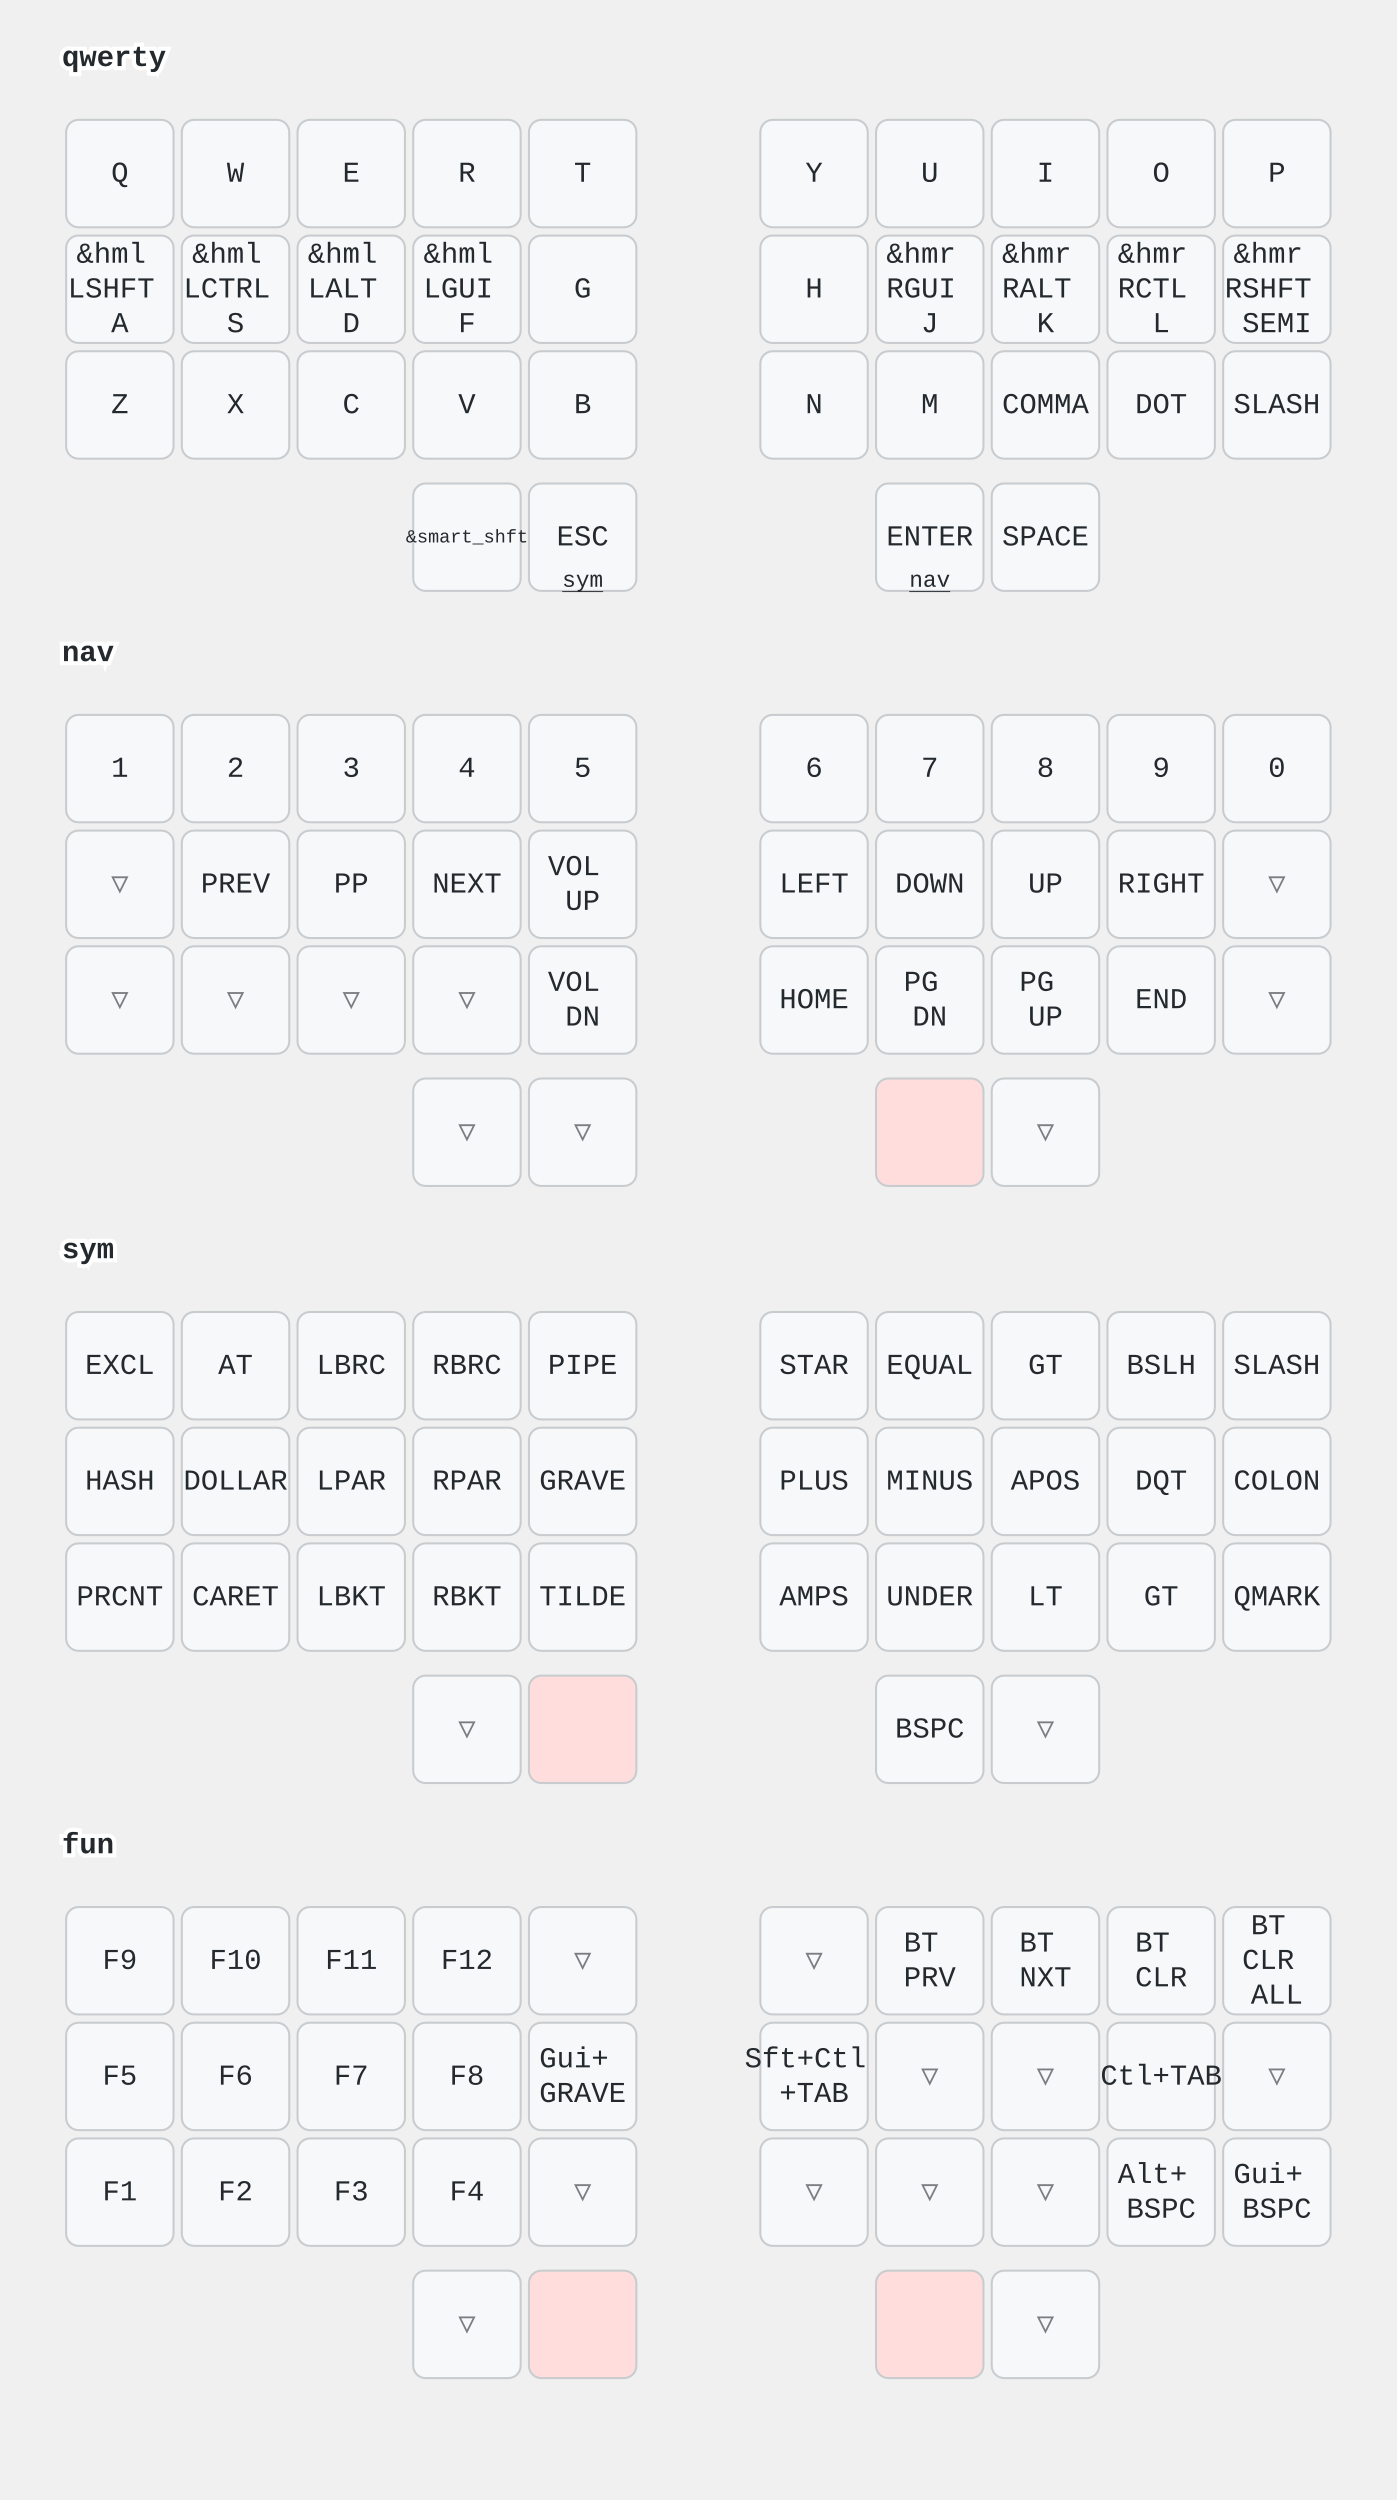
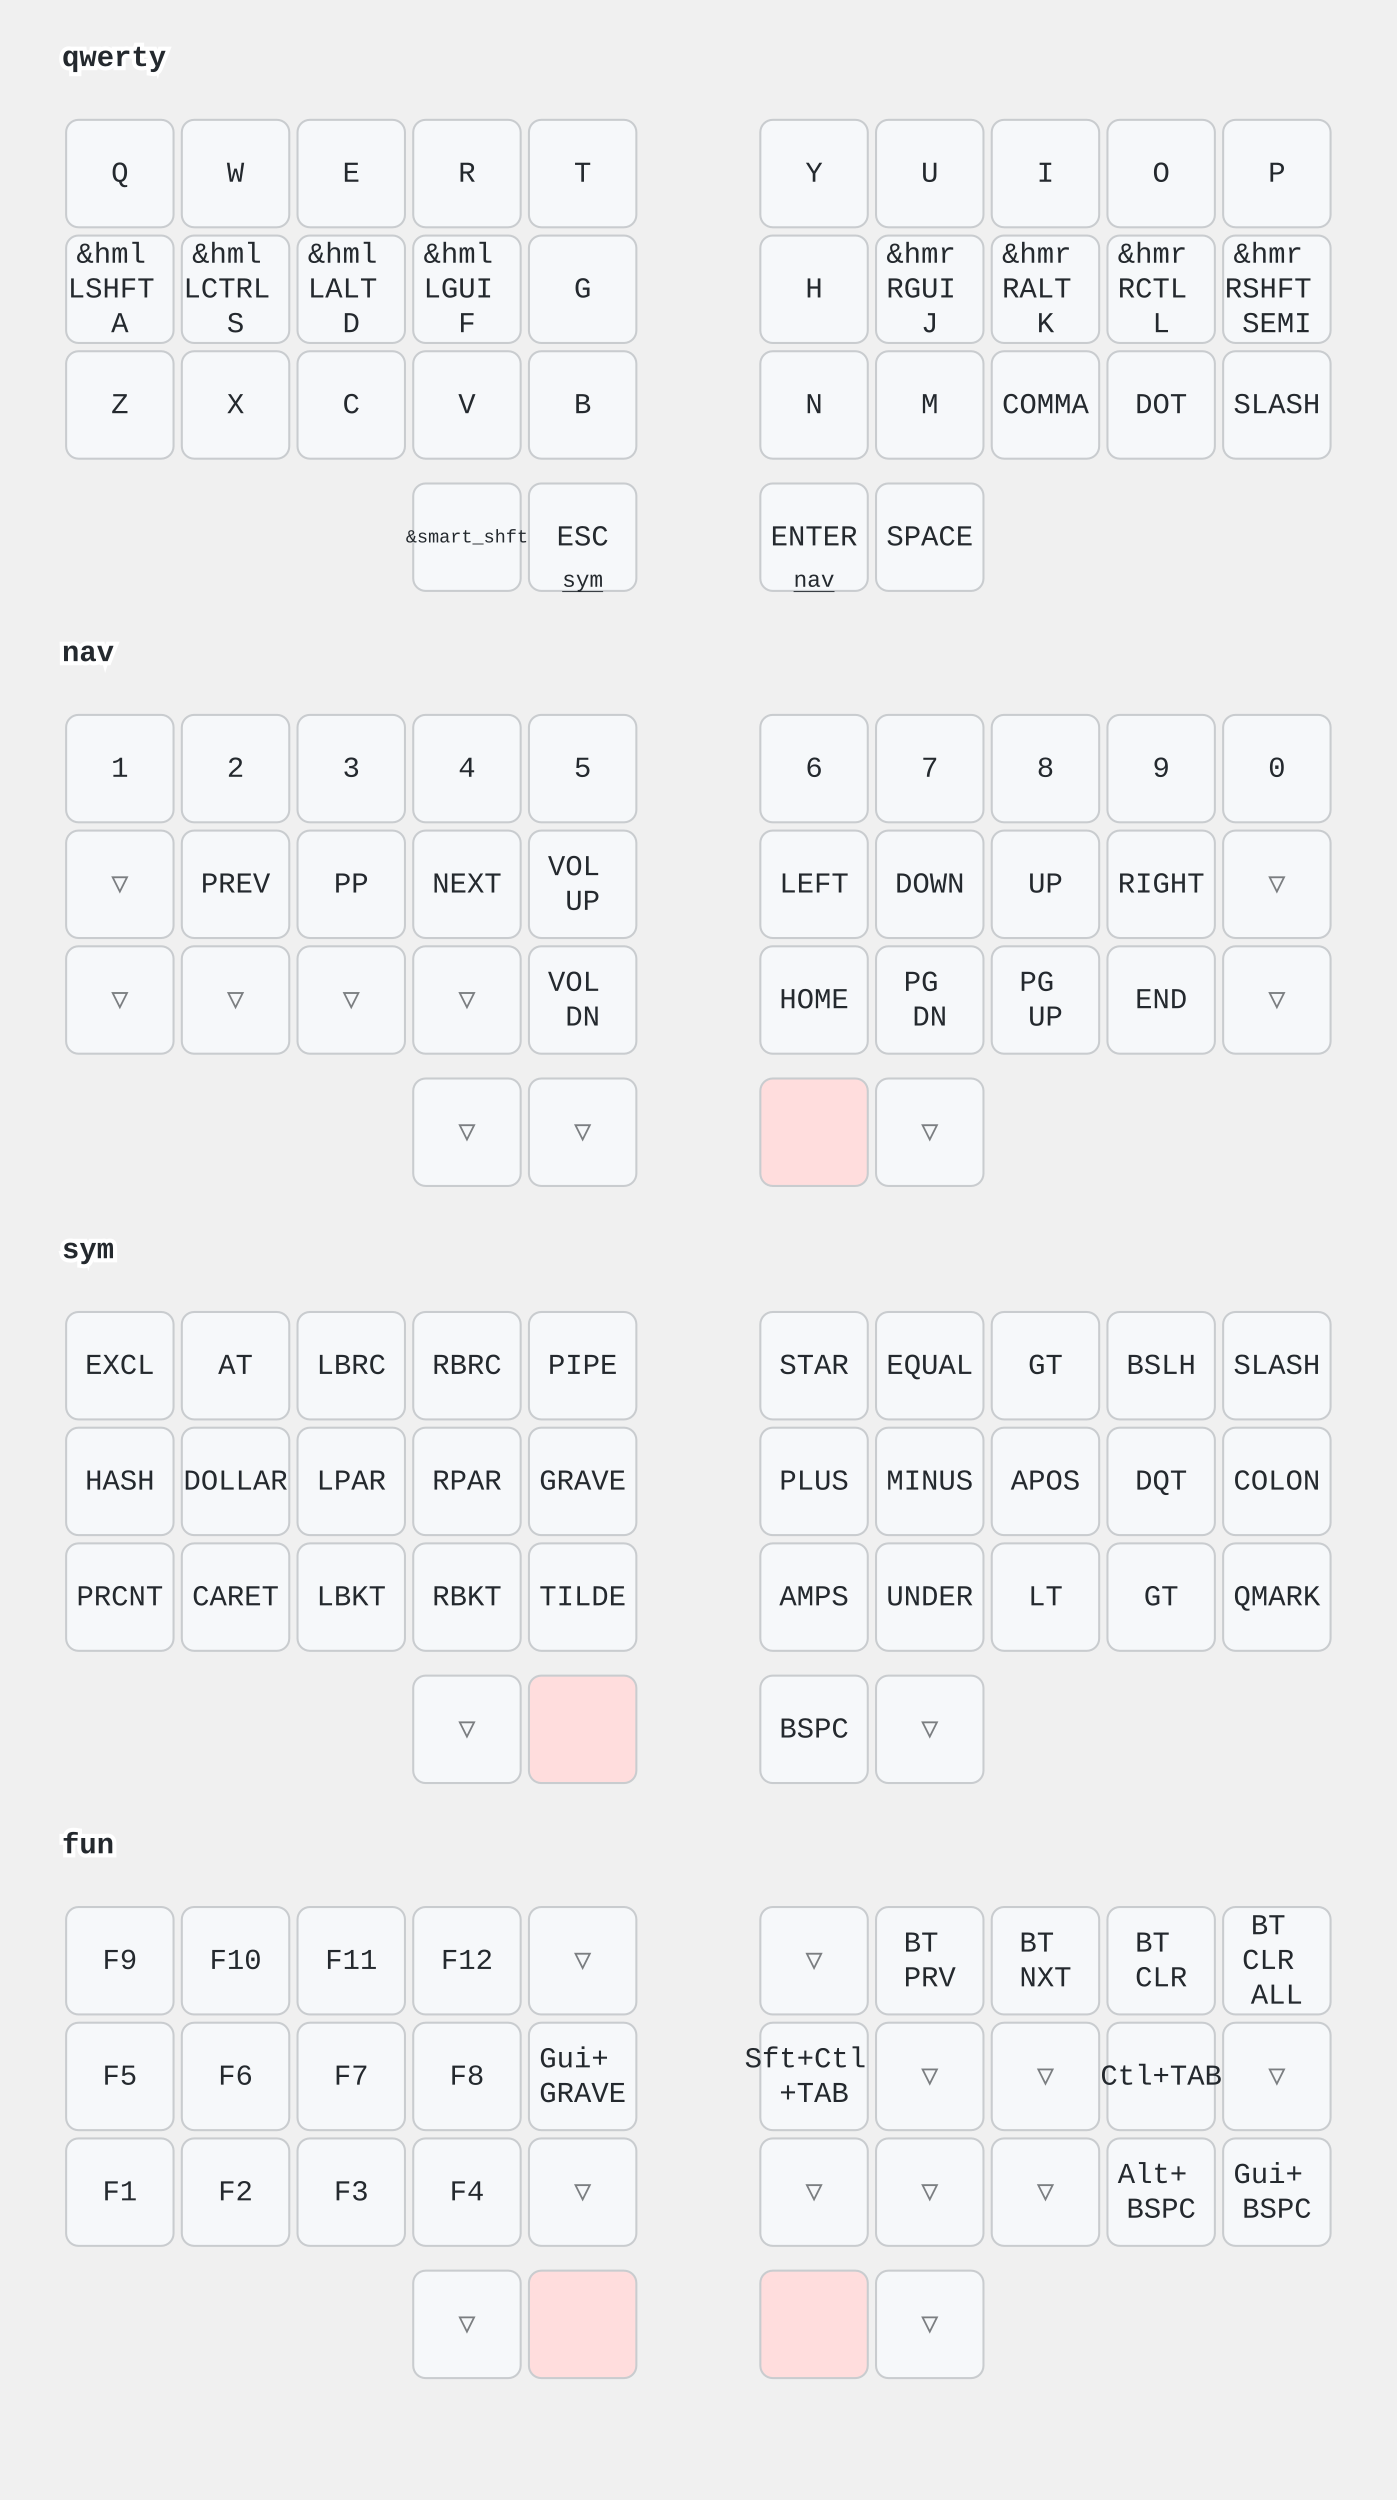
<svg xmlns="http://www.w3.org/2000/svg" width="676" height="1210" viewBox="0 0 676 1210" class="keymap">
  <style>/* inherit to force styles through use tags */
svg path {
    fill: inherit;
}

/* font and background color specifications */
svg.keymap {
    font-family: SFMono-Regular,Consolas,Liberation Mono,Menlo,monospace;
    font-size: 14px;
    font-kerning: normal;
    text-rendering: optimizeLegibility;
    fill: #24292e;
}

/* default key styling */
rect.key {
    fill: #f6f8fa;
}

rect.key, rect.combo {
    stroke: #c9cccf;
    stroke-width: 1;
}

/* default key side styling, only used is draw_key_sides is set */
rect.side {
    filter: brightness(90%);
}

/* color accent for combo boxes */
rect.combo, rect.combo-separate {
    fill: #cdf;
}

/* color accent for held keys */
rect.held, rect.combo.held {
    fill: #fdd;
}

/* color accent for ghost (optional) keys */
rect.ghost, rect.combo.ghost {
    stroke-dasharray: 4, 4;
    stroke-width: 2;
}

text {
    text-anchor: middle;
    dominant-baseline: middle;
}

/* styling for layer labels */
text.label {
    font-weight: bold;
    text-anchor: start;
    stroke: white;
    stroke-width: 4;
    paint-order: stroke;
}

/* styling for optional footer */
text.footer {
    text-anchor: end;
    dominant-baseline: auto;
    stroke: white;
    stroke-width: 4;
    paint-order: stroke;
}

/* styling for combo tap, and key non-tap label text */
text.combo, text.hold, text.shifted, text.left, text.right, text.tl, text.tr, text.bl, text.br {
    font-size: 11px;
}

text.hold, text.bl, text.br {
    text-anchor: middle;
    dominant-baseline: auto;
}

text.shifted, text.tl, text.tr {
    text-anchor: middle;
    dominant-baseline: hanging;
}

text.left, text.tl, text.bl {
    text-anchor: start;
}

text.right, text.tr, text.br {
    text-anchor: end;
}

text.layer-activator {
    text-decoration: underline;
}

/* styling for hold/shifted label text in combo box */
text.combo.hold, text.combo.shifted, text.combo.left, text.combo.right {
    font-size: 8px;
}

/* lighter symbol for transparent keys */
text.trans {
    fill: #7b7e81;
}

/* styling for combo dendrons */
path.combo {
    stroke-width: 1;
    stroke: gray;
    fill: none;
}

/* Start Tabler Icons Cleanup */
/* cannot use height/width with glyphs */
.icon-tabler &gt; path {
    fill: inherit;
    stroke: inherit;
    stroke-width: 2;
}
/* hide tabler's default box */
.icon-tabler &gt; path[stroke="none"][fill="none"] {
    visibility: hidden;
}
/* End Tabler Icons Cleanup */
</style>
  <g transform="translate(30, 0)" class="layer-qwerty">
    <text x="0" y="28" class="label" id="qwerty">qwerty</text>
    <g transform="translate(0, 56)">
      <g transform="translate(28, 28)" class="key keypos-0">
        <rect rx="6" ry="6" x="-26" y="-26" width="52" height="52" class="key" />
        <text x="0" y="0" class="key tap">Q</text>
      </g>
      <g transform="translate(84, 28)" class="key keypos-1">
        <rect rx="6" ry="6" x="-26" y="-26" width="52" height="52" class="key" />
        <text x="0" y="0" class="key tap">W</text>
      </g>
      <g transform="translate(140, 28)" class="key keypos-2">
        <rect rx="6" ry="6" x="-26" y="-26" width="52" height="52" class="key" />
        <text x="0" y="0" class="key tap">E</text>
      </g>
      <g transform="translate(196, 28)" class="key keypos-3">
        <rect rx="6" ry="6" x="-26" y="-26" width="52" height="52" class="key" />
        <text x="0" y="0" class="key tap">R</text>
      </g>
      <g transform="translate(252, 28)" class="key keypos-4">
        <rect rx="6" ry="6" x="-26" y="-26" width="52" height="52" class="key" />
        <text x="0" y="0" class="key tap">T</text>
      </g>
      <g transform="translate(364, 28)" class="key keypos-5">
        <rect rx="6" ry="6" x="-26" y="-26" width="52" height="52" class="key" />
        <text x="0" y="0" class="key tap">Y</text>
      </g>
      <g transform="translate(420, 28)" class="key keypos-6">
        <rect rx="6" ry="6" x="-26" y="-26" width="52" height="52" class="key" />
        <text x="0" y="0" class="key tap">U</text>
      </g>
      <g transform="translate(476, 28)" class="key keypos-7">
        <rect rx="6" ry="6" x="-26" y="-26" width="52" height="52" class="key" />
        <text x="0" y="0" class="key tap">I</text>
      </g>
      <g transform="translate(532, 28)" class="key keypos-8">
        <rect rx="6" ry="6" x="-26" y="-26" width="52" height="52" class="key" />
        <text x="0" y="0" class="key tap">O</text>
      </g>
      <g transform="translate(588, 28)" class="key keypos-9">
        <rect rx="6" ry="6" x="-26" y="-26" width="52" height="52" class="key" />
        <text x="0" y="0" class="key tap">P</text>
      </g>
      <g transform="translate(28, 84)" class="key keypos-10">
        <rect rx="6" ry="6" x="-26" y="-26" width="52" height="52" class="key" />
        <text x="0" y="0" class="key tap">
          <tspan x="0" dy="-1.2em">&amp;hml</tspan>
          <tspan x="0" dy="1.2em">LSHFT</tspan>
          <tspan x="0" dy="1.2em">A</tspan>
        </text>
      </g>
      <g transform="translate(84, 84)" class="key keypos-11">
        <rect rx="6" ry="6" x="-26" y="-26" width="52" height="52" class="key" />
        <text x="0" y="0" class="key tap">
          <tspan x="0" dy="-1.2em">&amp;hml</tspan>
          <tspan x="0" dy="1.2em">LCTRL</tspan>
          <tspan x="0" dy="1.2em">S</tspan>
        </text>
      </g>
      <g transform="translate(140, 84)" class="key keypos-12">
        <rect rx="6" ry="6" x="-26" y="-26" width="52" height="52" class="key" />
        <text x="0" y="0" class="key tap">
          <tspan x="0" dy="-1.2em">&amp;hml</tspan>
          <tspan x="0" dy="1.2em">LALT</tspan>
          <tspan x="0" dy="1.2em">D</tspan>
        </text>
      </g>
      <g transform="translate(196, 84)" class="key keypos-13">
        <rect rx="6" ry="6" x="-26" y="-26" width="52" height="52" class="key" />
        <text x="0" y="0" class="key tap">
          <tspan x="0" dy="-1.2em">&amp;hml</tspan>
          <tspan x="0" dy="1.2em">LGUI</tspan>
          <tspan x="0" dy="1.2em">F</tspan>
        </text>
      </g>
      <g transform="translate(252, 84)" class="key keypos-14">
        <rect rx="6" ry="6" x="-26" y="-26" width="52" height="52" class="key" />
        <text x="0" y="0" class="key tap">G</text>
      </g>
      <g transform="translate(364, 84)" class="key keypos-15">
        <rect rx="6" ry="6" x="-26" y="-26" width="52" height="52" class="key" />
        <text x="0" y="0" class="key tap">H</text>
      </g>
      <g transform="translate(420, 84)" class="key keypos-16">
        <rect rx="6" ry="6" x="-26" y="-26" width="52" height="52" class="key" />
        <text x="0" y="0" class="key tap">
          <tspan x="0" dy="-1.2em">&amp;hmr</tspan>
          <tspan x="0" dy="1.2em">RGUI</tspan>
          <tspan x="0" dy="1.2em">J</tspan>
        </text>
      </g>
      <g transform="translate(476, 84)" class="key keypos-17">
        <rect rx="6" ry="6" x="-26" y="-26" width="52" height="52" class="key" />
        <text x="0" y="0" class="key tap">
          <tspan x="0" dy="-1.2em">&amp;hmr</tspan>
          <tspan x="0" dy="1.2em">RALT</tspan>
          <tspan x="0" dy="1.2em">K</tspan>
        </text>
      </g>
      <g transform="translate(532, 84)" class="key keypos-18">
        <rect rx="6" ry="6" x="-26" y="-26" width="52" height="52" class="key" />
        <text x="0" y="0" class="key tap">
          <tspan x="0" dy="-1.2em">&amp;hmr</tspan>
          <tspan x="0" dy="1.2em">RCTL</tspan>
          <tspan x="0" dy="1.2em">L</tspan>
        </text>
      </g>
      <g transform="translate(588, 84)" class="key keypos-19">
        <rect rx="6" ry="6" x="-26" y="-26" width="52" height="52" class="key" />
        <text x="0" y="0" class="key tap">
          <tspan x="0" dy="-1.2em">&amp;hmr</tspan>
          <tspan x="0" dy="1.2em">RSHFT</tspan>
          <tspan x="0" dy="1.2em">SEMI</tspan>
        </text>
      </g>
      <g transform="translate(28, 140)" class="key keypos-20">
        <rect rx="6" ry="6" x="-26" y="-26" width="52" height="52" class="key" />
        <text x="0" y="0" class="key tap">Z</text>
      </g>
      <g transform="translate(84, 140)" class="key keypos-21">
        <rect rx="6" ry="6" x="-26" y="-26" width="52" height="52" class="key" />
        <text x="0" y="0" class="key tap">X</text>
      </g>
      <g transform="translate(140, 140)" class="key keypos-22">
        <rect rx="6" ry="6" x="-26" y="-26" width="52" height="52" class="key" />
        <text x="0" y="0" class="key tap">C</text>
      </g>
      <g transform="translate(196, 140)" class="key keypos-23">
        <rect rx="6" ry="6" x="-26" y="-26" width="52" height="52" class="key" />
        <text x="0" y="0" class="key tap">V</text>
      </g>
      <g transform="translate(252, 140)" class="key keypos-24">
        <rect rx="6" ry="6" x="-26" y="-26" width="52" height="52" class="key" />
        <text x="0" y="0" class="key tap">B</text>
      </g>
      <g transform="translate(364, 140)" class="key keypos-25">
        <rect rx="6" ry="6" x="-26" y="-26" width="52" height="52" class="key" />
        <text x="0" y="0" class="key tap">N</text>
      </g>
      <g transform="translate(420, 140)" class="key keypos-26">
        <rect rx="6" ry="6" x="-26" y="-26" width="52" height="52" class="key" />
        <text x="0" y="0" class="key tap">M</text>
      </g>
      <g transform="translate(476, 140)" class="key keypos-27">
        <rect rx="6" ry="6" x="-26" y="-26" width="52" height="52" class="key" />
        <text x="0" y="0" class="key tap">COMMA</text>
      </g>
      <g transform="translate(532, 140)" class="key keypos-28">
        <rect rx="6" ry="6" x="-26" y="-26" width="52" height="52" class="key" />
        <text x="0" y="0" class="key tap">DOT</text>
      </g>
      <g transform="translate(588, 140)" class="key keypos-29">
        <rect rx="6" ry="6" x="-26" y="-26" width="52" height="52" class="key" />
        <text x="0" y="0" class="key tap">SLASH</text>
      </g>
      <g transform="translate(196, 204)" class="key keypos-30">
        <rect rx="6" ry="6" x="-26" y="-26" width="52" height="52" class="key" />
        <text x="0" y="0" class="key tap">
          <tspan style="font-size: 64%">&amp;smart_shft</tspan>
        </text>
      </g>
      <g transform="translate(252, 204)" class="key keypos-31">
        <rect rx="6" ry="6" x="-26" y="-26" width="52" height="52" class="key" />
        <text x="0" y="0" class="key tap">ESC</text>
        <a href="#sym">
          <text x="0" y="24" class="key hold layer-activator">sym</text>
        </a>
      </g>
-       <g transform="translate(420, 204)" class="key keypos-32">
+       <g transform="translate(364, 204)" class="key keypos-32">
        <rect rx="6" ry="6" x="-26" y="-26" width="52" height="52" class="key" />
        <text x="0" y="0" class="key tap">ENTER</text>
        <a href="#nav">
          <text x="0" y="24" class="key hold layer-activator">nav</text>
        </a>
      </g>
-       <g transform="translate(476, 204)" class="key keypos-33">
+       <g transform="translate(420, 204)" class="key keypos-33">
        <rect rx="6" ry="6" x="-26" y="-26" width="52" height="52" class="key" />
        <text x="0" y="0" class="key tap">SPACE</text>
      </g>
    </g>
  </g>
  <g transform="translate(30, 288)" class="layer-nav">
    <text x="0" y="28" class="label" id="nav">nav</text>
    <g transform="translate(0, 56)">
      <g transform="translate(28, 28)" class="key keypos-0">
        <rect rx="6" ry="6" x="-26" y="-26" width="52" height="52" class="key" />
        <text x="0" y="0" class="key tap">1</text>
      </g>
      <g transform="translate(84, 28)" class="key keypos-1">
        <rect rx="6" ry="6" x="-26" y="-26" width="52" height="52" class="key" />
        <text x="0" y="0" class="key tap">2</text>
      </g>
      <g transform="translate(140, 28)" class="key keypos-2">
        <rect rx="6" ry="6" x="-26" y="-26" width="52" height="52" class="key" />
        <text x="0" y="0" class="key tap">3</text>
      </g>
      <g transform="translate(196, 28)" class="key keypos-3">
        <rect rx="6" ry="6" x="-26" y="-26" width="52" height="52" class="key" />
        <text x="0" y="0" class="key tap">4</text>
      </g>
      <g transform="translate(252, 28)" class="key keypos-4">
        <rect rx="6" ry="6" x="-26" y="-26" width="52" height="52" class="key" />
        <text x="0" y="0" class="key tap">5</text>
      </g>
      <g transform="translate(364, 28)" class="key keypos-5">
        <rect rx="6" ry="6" x="-26" y="-26" width="52" height="52" class="key" />
        <text x="0" y="0" class="key tap">6</text>
      </g>
      <g transform="translate(420, 28)" class="key keypos-6">
        <rect rx="6" ry="6" x="-26" y="-26" width="52" height="52" class="key" />
        <text x="0" y="0" class="key tap">7</text>
      </g>
      <g transform="translate(476, 28)" class="key keypos-7">
        <rect rx="6" ry="6" x="-26" y="-26" width="52" height="52" class="key" />
        <text x="0" y="0" class="key tap">8</text>
      </g>
      <g transform="translate(532, 28)" class="key keypos-8">
        <rect rx="6" ry="6" x="-26" y="-26" width="52" height="52" class="key" />
        <text x="0" y="0" class="key tap">9</text>
      </g>
      <g transform="translate(588, 28)" class="key keypos-9">
        <rect rx="6" ry="6" x="-26" y="-26" width="52" height="52" class="key" />
        <text x="0" y="0" class="key tap">0</text>
      </g>
      <g transform="translate(28, 84)" class="key trans keypos-10">
        <rect rx="6" ry="6" x="-26" y="-26" width="52" height="52" class="key trans" />
        <text x="0" y="0" class="key trans tap">▽</text>
      </g>
      <g transform="translate(84, 84)" class="key keypos-11">
        <rect rx="6" ry="6" x="-26" y="-26" width="52" height="52" class="key" />
        <text x="0" y="0" class="key tap">PREV</text>
      </g>
      <g transform="translate(140, 84)" class="key keypos-12">
        <rect rx="6" ry="6" x="-26" y="-26" width="52" height="52" class="key" />
        <text x="0" y="0" class="key tap">PP</text>
      </g>
      <g transform="translate(196, 84)" class="key keypos-13">
        <rect rx="6" ry="6" x="-26" y="-26" width="52" height="52" class="key" />
        <text x="0" y="0" class="key tap">NEXT</text>
      </g>
      <g transform="translate(252, 84)" class="key keypos-14">
        <rect rx="6" ry="6" x="-26" y="-26" width="52" height="52" class="key" />
        <text x="0" y="0" class="key tap">
          <tspan x="0" dy="-0.6em">VOL</tspan>
          <tspan x="0" dy="1.2em">UP</tspan>
        </text>
      </g>
      <g transform="translate(364, 84)" class="key keypos-15">
        <rect rx="6" ry="6" x="-26" y="-26" width="52" height="52" class="key" />
        <text x="0" y="0" class="key tap">LEFT</text>
      </g>
      <g transform="translate(420, 84)" class="key keypos-16">
        <rect rx="6" ry="6" x="-26" y="-26" width="52" height="52" class="key" />
        <text x="0" y="0" class="key tap">DOWN</text>
      </g>
      <g transform="translate(476, 84)" class="key keypos-17">
        <rect rx="6" ry="6" x="-26" y="-26" width="52" height="52" class="key" />
        <text x="0" y="0" class="key tap">UP</text>
      </g>
      <g transform="translate(532, 84)" class="key keypos-18">
        <rect rx="6" ry="6" x="-26" y="-26" width="52" height="52" class="key" />
        <text x="0" y="0" class="key tap">RIGHT</text>
      </g>
      <g transform="translate(588, 84)" class="key trans keypos-19">
        <rect rx="6" ry="6" x="-26" y="-26" width="52" height="52" class="key trans" />
        <text x="0" y="0" class="key trans tap">▽</text>
      </g>
      <g transform="translate(28, 140)" class="key trans keypos-20">
        <rect rx="6" ry="6" x="-26" y="-26" width="52" height="52" class="key trans" />
        <text x="0" y="0" class="key trans tap">▽</text>
      </g>
      <g transform="translate(84, 140)" class="key trans keypos-21">
        <rect rx="6" ry="6" x="-26" y="-26" width="52" height="52" class="key trans" />
        <text x="0" y="0" class="key trans tap">▽</text>
      </g>
      <g transform="translate(140, 140)" class="key trans keypos-22">
        <rect rx="6" ry="6" x="-26" y="-26" width="52" height="52" class="key trans" />
        <text x="0" y="0" class="key trans tap">▽</text>
      </g>
      <g transform="translate(196, 140)" class="key trans keypos-23">
        <rect rx="6" ry="6" x="-26" y="-26" width="52" height="52" class="key trans" />
        <text x="0" y="0" class="key trans tap">▽</text>
      </g>
      <g transform="translate(252, 140)" class="key keypos-24">
        <rect rx="6" ry="6" x="-26" y="-26" width="52" height="52" class="key" />
        <text x="0" y="0" class="key tap">
          <tspan x="0" dy="-0.6em">VOL</tspan>
          <tspan x="0" dy="1.2em">DN</tspan>
        </text>
      </g>
      <g transform="translate(364, 140)" class="key keypos-25">
        <rect rx="6" ry="6" x="-26" y="-26" width="52" height="52" class="key" />
        <text x="0" y="0" class="key tap">HOME</text>
      </g>
      <g transform="translate(420, 140)" class="key keypos-26">
        <rect rx="6" ry="6" x="-26" y="-26" width="52" height="52" class="key" />
        <text x="0" y="0" class="key tap">
          <tspan x="0" dy="-0.6em">PG</tspan>
          <tspan x="0" dy="1.2em">DN</tspan>
        </text>
      </g>
      <g transform="translate(476, 140)" class="key keypos-27">
        <rect rx="6" ry="6" x="-26" y="-26" width="52" height="52" class="key" />
        <text x="0" y="0" class="key tap">
          <tspan x="0" dy="-0.6em">PG</tspan>
          <tspan x="0" dy="1.2em">UP</tspan>
        </text>
      </g>
      <g transform="translate(532, 140)" class="key keypos-28">
        <rect rx="6" ry="6" x="-26" y="-26" width="52" height="52" class="key" />
        <text x="0" y="0" class="key tap">END</text>
      </g>
      <g transform="translate(588, 140)" class="key trans keypos-29">
        <rect rx="6" ry="6" x="-26" y="-26" width="52" height="52" class="key trans" />
        <text x="0" y="0" class="key trans tap">▽</text>
      </g>
      <g transform="translate(196, 204)" class="key trans keypos-30">
        <rect rx="6" ry="6" x="-26" y="-26" width="52" height="52" class="key trans" />
        <text x="0" y="0" class="key trans tap">▽</text>
      </g>
      <g transform="translate(252, 204)" class="key trans keypos-31">
        <rect rx="6" ry="6" x="-26" y="-26" width="52" height="52" class="key trans" />
        <text x="0" y="0" class="key trans tap">▽</text>
      </g>
-       <g transform="translate(420, 204)" class="key held keypos-32">
+       <g transform="translate(364, 204)" class="key held keypos-32">
        <rect rx="6" ry="6" x="-26" y="-26" width="52" height="52" class="key held" />
      </g>
-       <g transform="translate(476, 204)" class="key trans keypos-33">
+       <g transform="translate(420, 204)" class="key trans keypos-33">
        <rect rx="6" ry="6" x="-26" y="-26" width="52" height="52" class="key trans" />
        <text x="0" y="0" class="key trans tap">▽</text>
      </g>
    </g>
  </g>
  <g transform="translate(30, 577)" class="layer-sym">
    <text x="0" y="28" class="label" id="sym">sym</text>
    <g transform="translate(0, 56)">
      <g transform="translate(28, 28)" class="key keypos-0">
        <rect rx="6" ry="6" x="-26" y="-26" width="52" height="52" class="key" />
        <text x="0" y="0" class="key tap">EXCL</text>
      </g>
      <g transform="translate(84, 28)" class="key keypos-1">
        <rect rx="6" ry="6" x="-26" y="-26" width="52" height="52" class="key" />
        <text x="0" y="0" class="key tap">AT</text>
      </g>
      <g transform="translate(140, 28)" class="key keypos-2">
        <rect rx="6" ry="6" x="-26" y="-26" width="52" height="52" class="key" />
        <text x="0" y="0" class="key tap">LBRC</text>
      </g>
      <g transform="translate(196, 28)" class="key keypos-3">
        <rect rx="6" ry="6" x="-26" y="-26" width="52" height="52" class="key" />
        <text x="0" y="0" class="key tap">RBRC</text>
      </g>
      <g transform="translate(252, 28)" class="key keypos-4">
        <rect rx="6" ry="6" x="-26" y="-26" width="52" height="52" class="key" />
        <text x="0" y="0" class="key tap">PIPE</text>
      </g>
      <g transform="translate(364, 28)" class="key keypos-5">
        <rect rx="6" ry="6" x="-26" y="-26" width="52" height="52" class="key" />
        <text x="0" y="0" class="key tap">STAR</text>
      </g>
      <g transform="translate(420, 28)" class="key keypos-6">
        <rect rx="6" ry="6" x="-26" y="-26" width="52" height="52" class="key" />
        <text x="0" y="0" class="key tap">EQUAL</text>
      </g>
      <g transform="translate(476, 28)" class="key keypos-7">
        <rect rx="6" ry="6" x="-26" y="-26" width="52" height="52" class="key" />
        <text x="0" y="0" class="key tap">GT</text>
      </g>
      <g transform="translate(532, 28)" class="key keypos-8">
        <rect rx="6" ry="6" x="-26" y="-26" width="52" height="52" class="key" />
        <text x="0" y="0" class="key tap">BSLH</text>
      </g>
      <g transform="translate(588, 28)" class="key keypos-9">
        <rect rx="6" ry="6" x="-26" y="-26" width="52" height="52" class="key" />
        <text x="0" y="0" class="key tap">SLASH</text>
      </g>
      <g transform="translate(28, 84)" class="key keypos-10">
        <rect rx="6" ry="6" x="-26" y="-26" width="52" height="52" class="key" />
        <text x="0" y="0" class="key tap">HASH</text>
      </g>
      <g transform="translate(84, 84)" class="key keypos-11">
        <rect rx="6" ry="6" x="-26" y="-26" width="52" height="52" class="key" />
        <text x="0" y="0" class="key tap">DOLLAR</text>
      </g>
      <g transform="translate(140, 84)" class="key keypos-12">
        <rect rx="6" ry="6" x="-26" y="-26" width="52" height="52" class="key" />
        <text x="0" y="0" class="key tap">LPAR</text>
      </g>
      <g transform="translate(196, 84)" class="key keypos-13">
        <rect rx="6" ry="6" x="-26" y="-26" width="52" height="52" class="key" />
        <text x="0" y="0" class="key tap">RPAR</text>
      </g>
      <g transform="translate(252, 84)" class="key keypos-14">
        <rect rx="6" ry="6" x="-26" y="-26" width="52" height="52" class="key" />
        <text x="0" y="0" class="key tap">GRAVE</text>
      </g>
      <g transform="translate(364, 84)" class="key keypos-15">
        <rect rx="6" ry="6" x="-26" y="-26" width="52" height="52" class="key" />
        <text x="0" y="0" class="key tap">PLUS</text>
      </g>
      <g transform="translate(420, 84)" class="key keypos-16">
        <rect rx="6" ry="6" x="-26" y="-26" width="52" height="52" class="key" />
        <text x="0" y="0" class="key tap">MINUS</text>
      </g>
      <g transform="translate(476, 84)" class="key keypos-17">
        <rect rx="6" ry="6" x="-26" y="-26" width="52" height="52" class="key" />
        <text x="0" y="0" class="key tap">APOS</text>
      </g>
      <g transform="translate(532, 84)" class="key keypos-18">
        <rect rx="6" ry="6" x="-26" y="-26" width="52" height="52" class="key" />
        <text x="0" y="0" class="key tap">DQT</text>
      </g>
      <g transform="translate(588, 84)" class="key keypos-19">
        <rect rx="6" ry="6" x="-26" y="-26" width="52" height="52" class="key" />
        <text x="0" y="0" class="key tap">COLON</text>
      </g>
      <g transform="translate(28, 140)" class="key keypos-20">
        <rect rx="6" ry="6" x="-26" y="-26" width="52" height="52" class="key" />
        <text x="0" y="0" class="key tap">PRCNT</text>
      </g>
      <g transform="translate(84, 140)" class="key keypos-21">
        <rect rx="6" ry="6" x="-26" y="-26" width="52" height="52" class="key" />
        <text x="0" y="0" class="key tap">CARET</text>
      </g>
      <g transform="translate(140, 140)" class="key keypos-22">
        <rect rx="6" ry="6" x="-26" y="-26" width="52" height="52" class="key" />
        <text x="0" y="0" class="key tap">LBKT</text>
      </g>
      <g transform="translate(196, 140)" class="key keypos-23">
        <rect rx="6" ry="6" x="-26" y="-26" width="52" height="52" class="key" />
        <text x="0" y="0" class="key tap">RBKT</text>
      </g>
      <g transform="translate(252, 140)" class="key keypos-24">
        <rect rx="6" ry="6" x="-26" y="-26" width="52" height="52" class="key" />
        <text x="0" y="0" class="key tap">TILDE</text>
      </g>
      <g transform="translate(364, 140)" class="key keypos-25">
        <rect rx="6" ry="6" x="-26" y="-26" width="52" height="52" class="key" />
        <text x="0" y="0" class="key tap">AMPS</text>
      </g>
      <g transform="translate(420, 140)" class="key keypos-26">
        <rect rx="6" ry="6" x="-26" y="-26" width="52" height="52" class="key" />
        <text x="0" y="0" class="key tap">UNDER</text>
      </g>
      <g transform="translate(476, 140)" class="key keypos-27">
        <rect rx="6" ry="6" x="-26" y="-26" width="52" height="52" class="key" />
        <text x="0" y="0" class="key tap">LT</text>
      </g>
      <g transform="translate(532, 140)" class="key keypos-28">
        <rect rx="6" ry="6" x="-26" y="-26" width="52" height="52" class="key" />
        <text x="0" y="0" class="key tap">GT</text>
      </g>
      <g transform="translate(588, 140)" class="key keypos-29">
        <rect rx="6" ry="6" x="-26" y="-26" width="52" height="52" class="key" />
        <text x="0" y="0" class="key tap">QMARK</text>
      </g>
      <g transform="translate(196, 204)" class="key trans keypos-30">
        <rect rx="6" ry="6" x="-26" y="-26" width="52" height="52" class="key trans" />
        <text x="0" y="0" class="key trans tap">▽</text>
      </g>
      <g transform="translate(252, 204)" class="key held keypos-31">
        <rect rx="6" ry="6" x="-26" y="-26" width="52" height="52" class="key held" />
      </g>
-       <g transform="translate(420, 204)" class="key keypos-32">
+       <g transform="translate(364, 204)" class="key keypos-32">
        <rect rx="6" ry="6" x="-26" y="-26" width="52" height="52" class="key" />
        <text x="0" y="0" class="key tap">BSPC</text>
      </g>
-       <g transform="translate(476, 204)" class="key trans keypos-33">
+       <g transform="translate(420, 204)" class="key trans keypos-33">
        <rect rx="6" ry="6" x="-26" y="-26" width="52" height="52" class="key trans" />
        <text x="0" y="0" class="key trans tap">▽</text>
      </g>
    </g>
  </g>
  <g transform="translate(30, 865)" class="layer-fun">
    <text x="0" y="28" class="label" id="fun">fun</text>
    <g transform="translate(0, 56)">
      <g transform="translate(28, 28)" class="key keypos-0">
        <rect rx="6" ry="6" x="-26" y="-26" width="52" height="52" class="key" />
        <text x="0" y="0" class="key tap">F9</text>
      </g>
      <g transform="translate(84, 28)" class="key keypos-1">
        <rect rx="6" ry="6" x="-26" y="-26" width="52" height="52" class="key" />
        <text x="0" y="0" class="key tap">F10</text>
      </g>
      <g transform="translate(140, 28)" class="key keypos-2">
        <rect rx="6" ry="6" x="-26" y="-26" width="52" height="52" class="key" />
        <text x="0" y="0" class="key tap">F11</text>
      </g>
      <g transform="translate(196, 28)" class="key keypos-3">
        <rect rx="6" ry="6" x="-26" y="-26" width="52" height="52" class="key" />
        <text x="0" y="0" class="key tap">F12</text>
      </g>
      <g transform="translate(252, 28)" class="key trans keypos-4">
        <rect rx="6" ry="6" x="-26" y="-26" width="52" height="52" class="key trans" />
        <text x="0" y="0" class="key trans tap">▽</text>
      </g>
      <g transform="translate(364, 28)" class="key trans keypos-5">
        <rect rx="6" ry="6" x="-26" y="-26" width="52" height="52" class="key trans" />
        <text x="0" y="0" class="key trans tap">▽</text>
      </g>
      <g transform="translate(420, 28)" class="key keypos-6">
        <rect rx="6" ry="6" x="-26" y="-26" width="52" height="52" class="key" />
        <text x="0" y="0" class="key tap">
          <tspan x="0" dy="-0.6em">BT</tspan>
          <tspan x="0" dy="1.2em">PRV</tspan>
        </text>
      </g>
      <g transform="translate(476, 28)" class="key keypos-7">
        <rect rx="6" ry="6" x="-26" y="-26" width="52" height="52" class="key" />
        <text x="0" y="0" class="key tap">
          <tspan x="0" dy="-0.6em">BT</tspan>
          <tspan x="0" dy="1.2em">NXT</tspan>
        </text>
      </g>
      <g transform="translate(532, 28)" class="key keypos-8">
        <rect rx="6" ry="6" x="-26" y="-26" width="52" height="52" class="key" />
        <text x="0" y="0" class="key tap">
          <tspan x="0" dy="-0.6em">BT</tspan>
          <tspan x="0" dy="1.2em">CLR</tspan>
        </text>
      </g>
      <g transform="translate(588, 28)" class="key keypos-9">
        <rect rx="6" ry="6" x="-26" y="-26" width="52" height="52" class="key" />
        <text x="0" y="0" class="key tap">
          <tspan x="0" dy="-1.2em">BT</tspan>
          <tspan x="0" dy="1.2em">CLR</tspan>
          <tspan x="0" dy="1.2em">ALL</tspan>
        </text>
      </g>
      <g transform="translate(28, 84)" class="key keypos-10">
        <rect rx="6" ry="6" x="-26" y="-26" width="52" height="52" class="key" />
        <text x="0" y="0" class="key tap">F5</text>
      </g>
      <g transform="translate(84, 84)" class="key keypos-11">
        <rect rx="6" ry="6" x="-26" y="-26" width="52" height="52" class="key" />
        <text x="0" y="0" class="key tap">F6</text>
      </g>
      <g transform="translate(140, 84)" class="key keypos-12">
        <rect rx="6" ry="6" x="-26" y="-26" width="52" height="52" class="key" />
        <text x="0" y="0" class="key tap">F7</text>
      </g>
      <g transform="translate(196, 84)" class="key keypos-13">
        <rect rx="6" ry="6" x="-26" y="-26" width="52" height="52" class="key" />
        <text x="0" y="0" class="key tap">F8</text>
      </g>
      <g transform="translate(252, 84)" class="key keypos-14">
        <rect rx="6" ry="6" x="-26" y="-26" width="52" height="52" class="key" />
        <text x="0" y="0" class="key tap">
          <tspan x="0" dy="-0.6em">Gui+</tspan>
          <tspan x="0" dy="1.2em">GRAVE</tspan>
        </text>
      </g>
      <g transform="translate(364, 84)" class="key keypos-15">
        <rect rx="6" ry="6" x="-26" y="-26" width="52" height="52" class="key" />
        <text x="0" y="0" class="key tap">
          <tspan x="0" dy="-0.6em">Sft+Ctl</tspan>
          <tspan x="0" dy="1.2em">+TAB</tspan>
        </text>
      </g>
      <g transform="translate(420, 84)" class="key trans keypos-16">
        <rect rx="6" ry="6" x="-26" y="-26" width="52" height="52" class="key trans" />
        <text x="0" y="0" class="key trans tap">▽</text>
      </g>
      <g transform="translate(476, 84)" class="key trans keypos-17">
        <rect rx="6" ry="6" x="-26" y="-26" width="52" height="52" class="key trans" />
        <text x="0" y="0" class="key trans tap">▽</text>
      </g>
      <g transform="translate(532, 84)" class="key keypos-18">
        <rect rx="6" ry="6" x="-26" y="-26" width="52" height="52" class="key" />
        <text x="0" y="0" class="key tap">Ctl+TAB</text>
      </g>
      <g transform="translate(588, 84)" class="key trans keypos-19">
        <rect rx="6" ry="6" x="-26" y="-26" width="52" height="52" class="key trans" />
        <text x="0" y="0" class="key trans tap">▽</text>
      </g>
      <g transform="translate(28, 140)" class="key keypos-20">
        <rect rx="6" ry="6" x="-26" y="-26" width="52" height="52" class="key" />
        <text x="0" y="0" class="key tap">F1</text>
      </g>
      <g transform="translate(84, 140)" class="key keypos-21">
        <rect rx="6" ry="6" x="-26" y="-26" width="52" height="52" class="key" />
        <text x="0" y="0" class="key tap">F2</text>
      </g>
      <g transform="translate(140, 140)" class="key keypos-22">
        <rect rx="6" ry="6" x="-26" y="-26" width="52" height="52" class="key" />
        <text x="0" y="0" class="key tap">F3</text>
      </g>
      <g transform="translate(196, 140)" class="key keypos-23">
        <rect rx="6" ry="6" x="-26" y="-26" width="52" height="52" class="key" />
        <text x="0" y="0" class="key tap">F4</text>
      </g>
      <g transform="translate(252, 140)" class="key trans keypos-24">
        <rect rx="6" ry="6" x="-26" y="-26" width="52" height="52" class="key trans" />
        <text x="0" y="0" class="key trans tap">▽</text>
      </g>
      <g transform="translate(364, 140)" class="key trans keypos-25">
        <rect rx="6" ry="6" x="-26" y="-26" width="52" height="52" class="key trans" />
        <text x="0" y="0" class="key trans tap">▽</text>
      </g>
      <g transform="translate(420, 140)" class="key trans keypos-26">
        <rect rx="6" ry="6" x="-26" y="-26" width="52" height="52" class="key trans" />
        <text x="0" y="0" class="key trans tap">▽</text>
      </g>
      <g transform="translate(476, 140)" class="key trans keypos-27">
        <rect rx="6" ry="6" x="-26" y="-26" width="52" height="52" class="key trans" />
        <text x="0" y="0" class="key trans tap">▽</text>
      </g>
      <g transform="translate(532, 140)" class="key keypos-28">
        <rect rx="6" ry="6" x="-26" y="-26" width="52" height="52" class="key" />
        <text x="0" y="0" class="key tap">
          <tspan x="0" dy="-0.6em">Alt+</tspan>
          <tspan x="0" dy="1.2em">BSPC</tspan>
        </text>
      </g>
      <g transform="translate(588, 140)" class="key keypos-29">
        <rect rx="6" ry="6" x="-26" y="-26" width="52" height="52" class="key" />
        <text x="0" y="0" class="key tap">
          <tspan x="0" dy="-0.6em">Gui+</tspan>
          <tspan x="0" dy="1.2em">BSPC</tspan>
        </text>
      </g>
      <g transform="translate(196, 204)" class="key trans keypos-30">
        <rect rx="6" ry="6" x="-26" y="-26" width="52" height="52" class="key trans" />
        <text x="0" y="0" class="key trans tap">▽</text>
      </g>
      <g transform="translate(252, 204)" class="key held keypos-31">
        <rect rx="6" ry="6" x="-26" y="-26" width="52" height="52" class="key held" />
      </g>
-       <g transform="translate(420, 204)" class="key held keypos-32">
+       <g transform="translate(364, 204)" class="key held keypos-32">
        <rect rx="6" ry="6" x="-26" y="-26" width="52" height="52" class="key held" />
      </g>
-       <g transform="translate(476, 204)" class="key trans keypos-33">
+       <g transform="translate(420, 204)" class="key trans keypos-33">
        <rect rx="6" ry="6" x="-26" y="-26" width="52" height="52" class="key trans" />
        <text x="0" y="0" class="key trans tap">▽</text>
      </g>
    </g>
  </g>
</svg>
